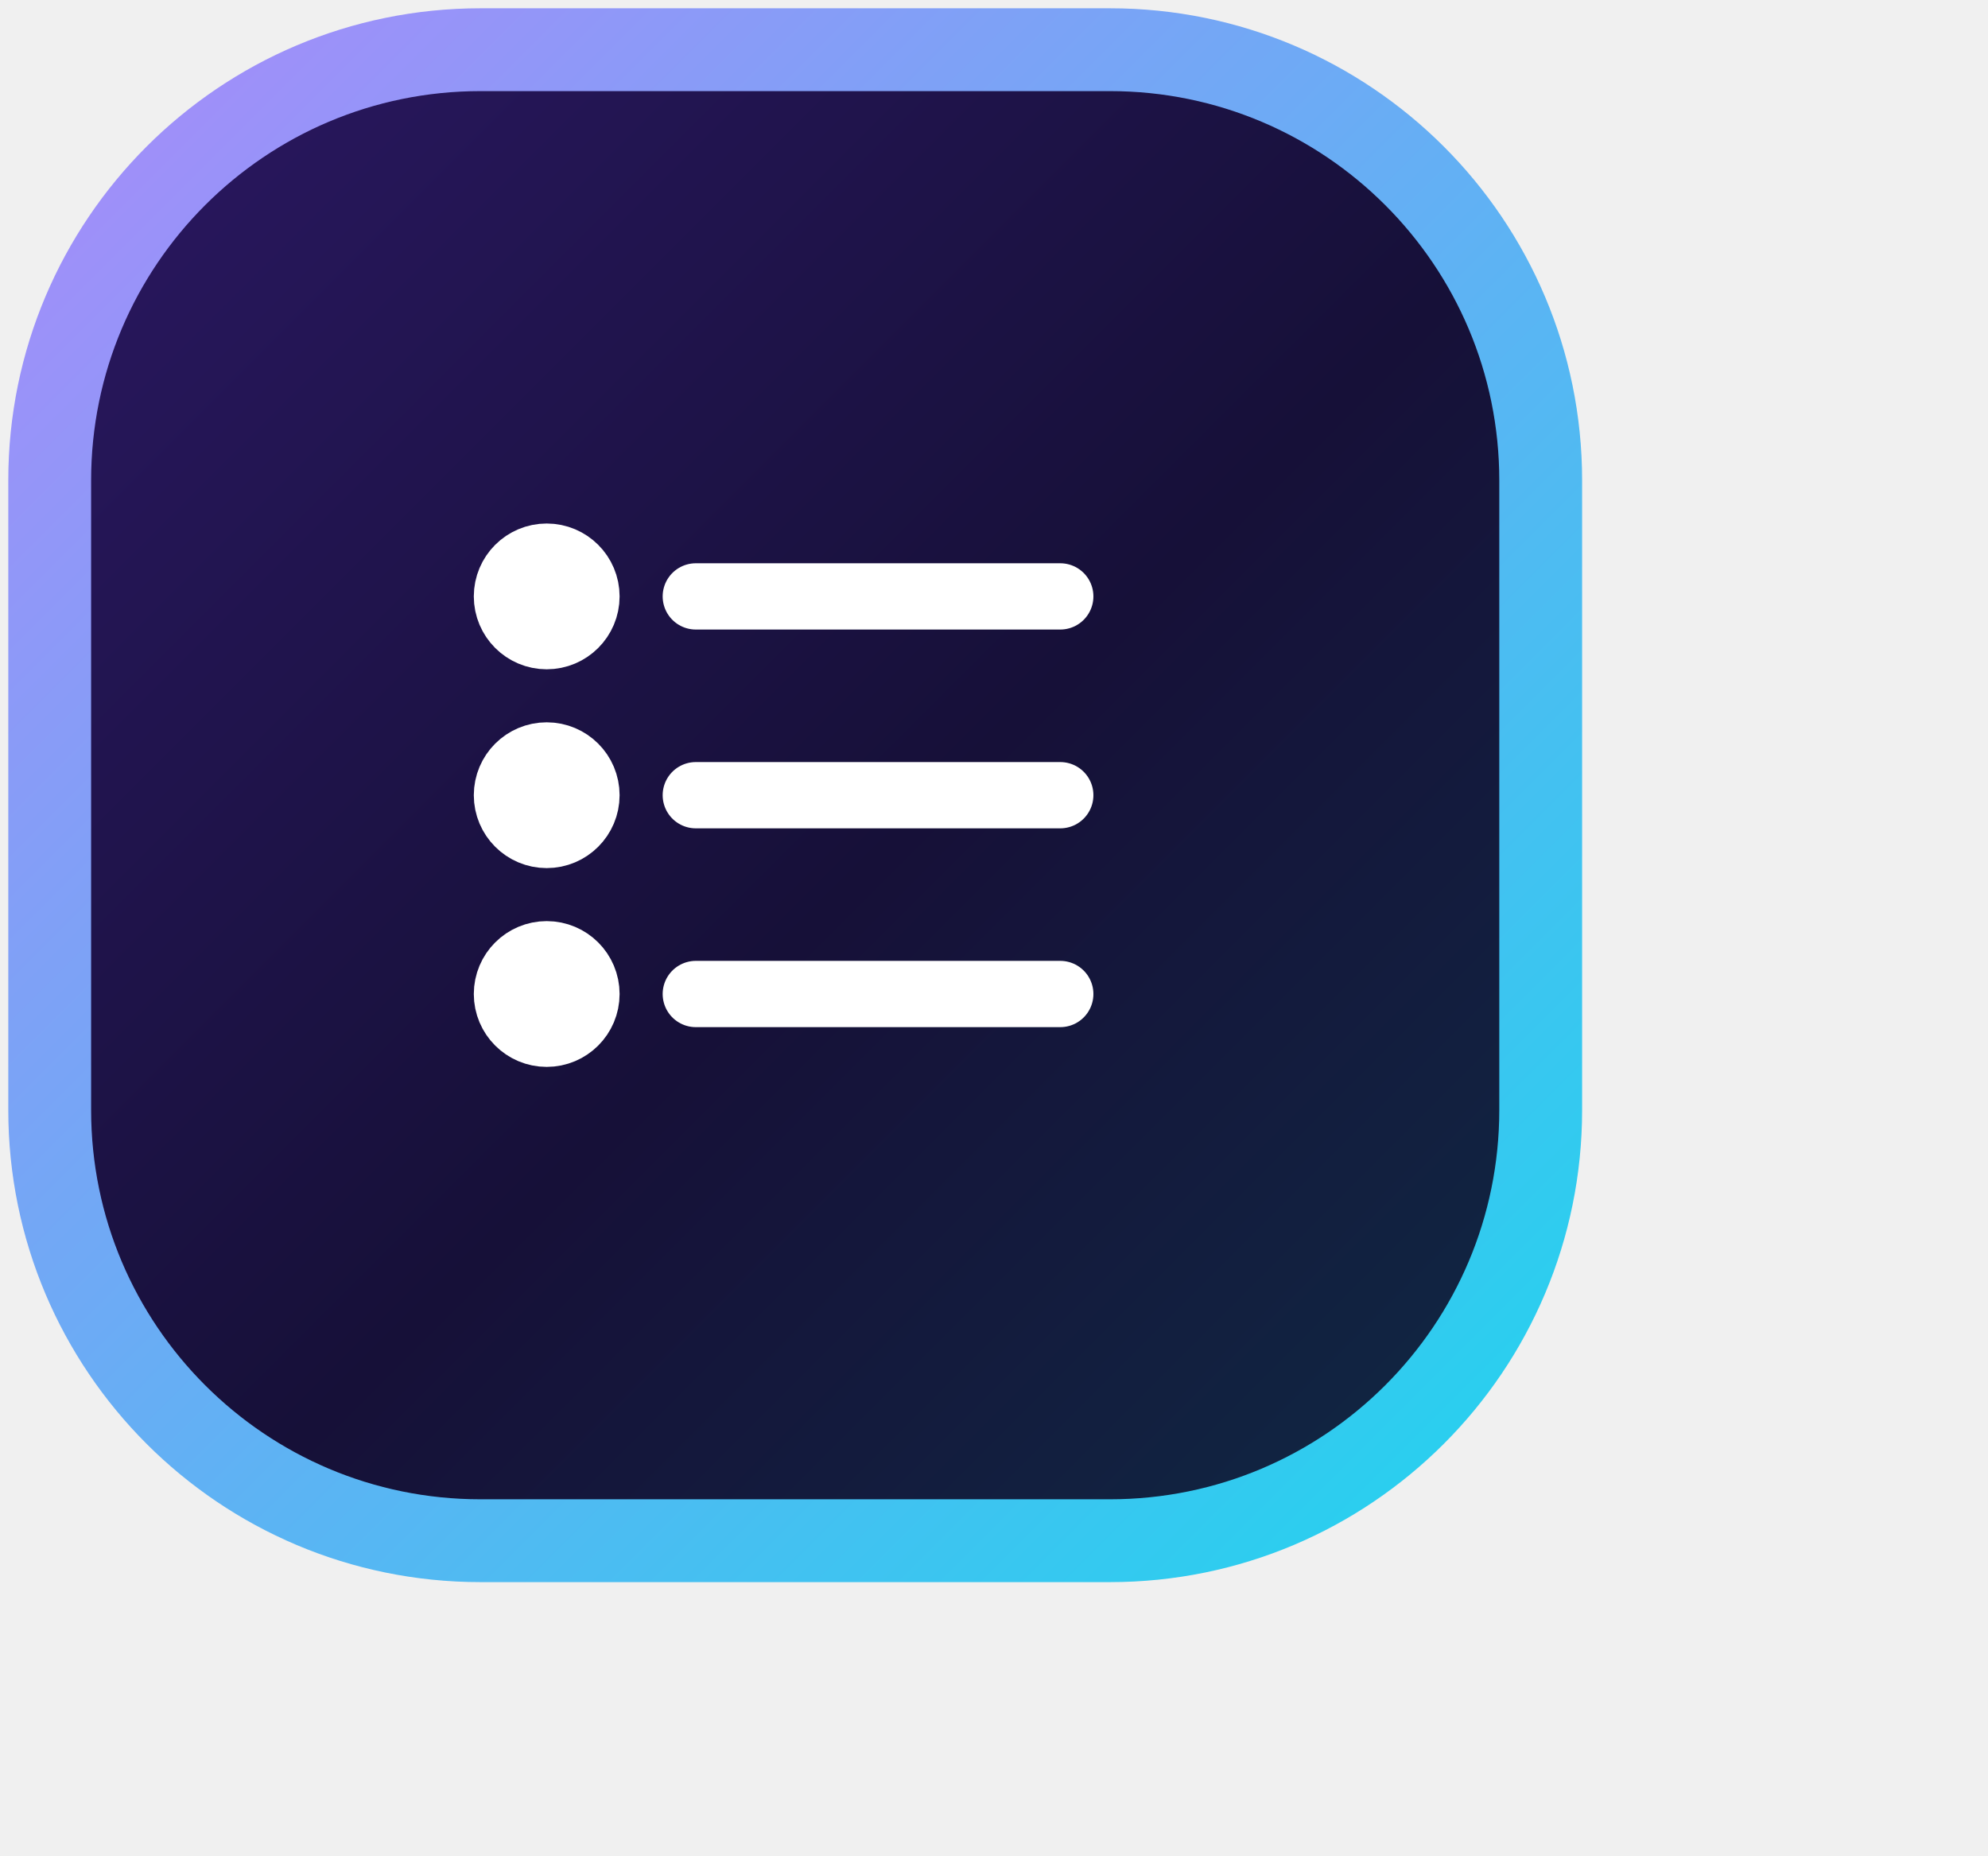
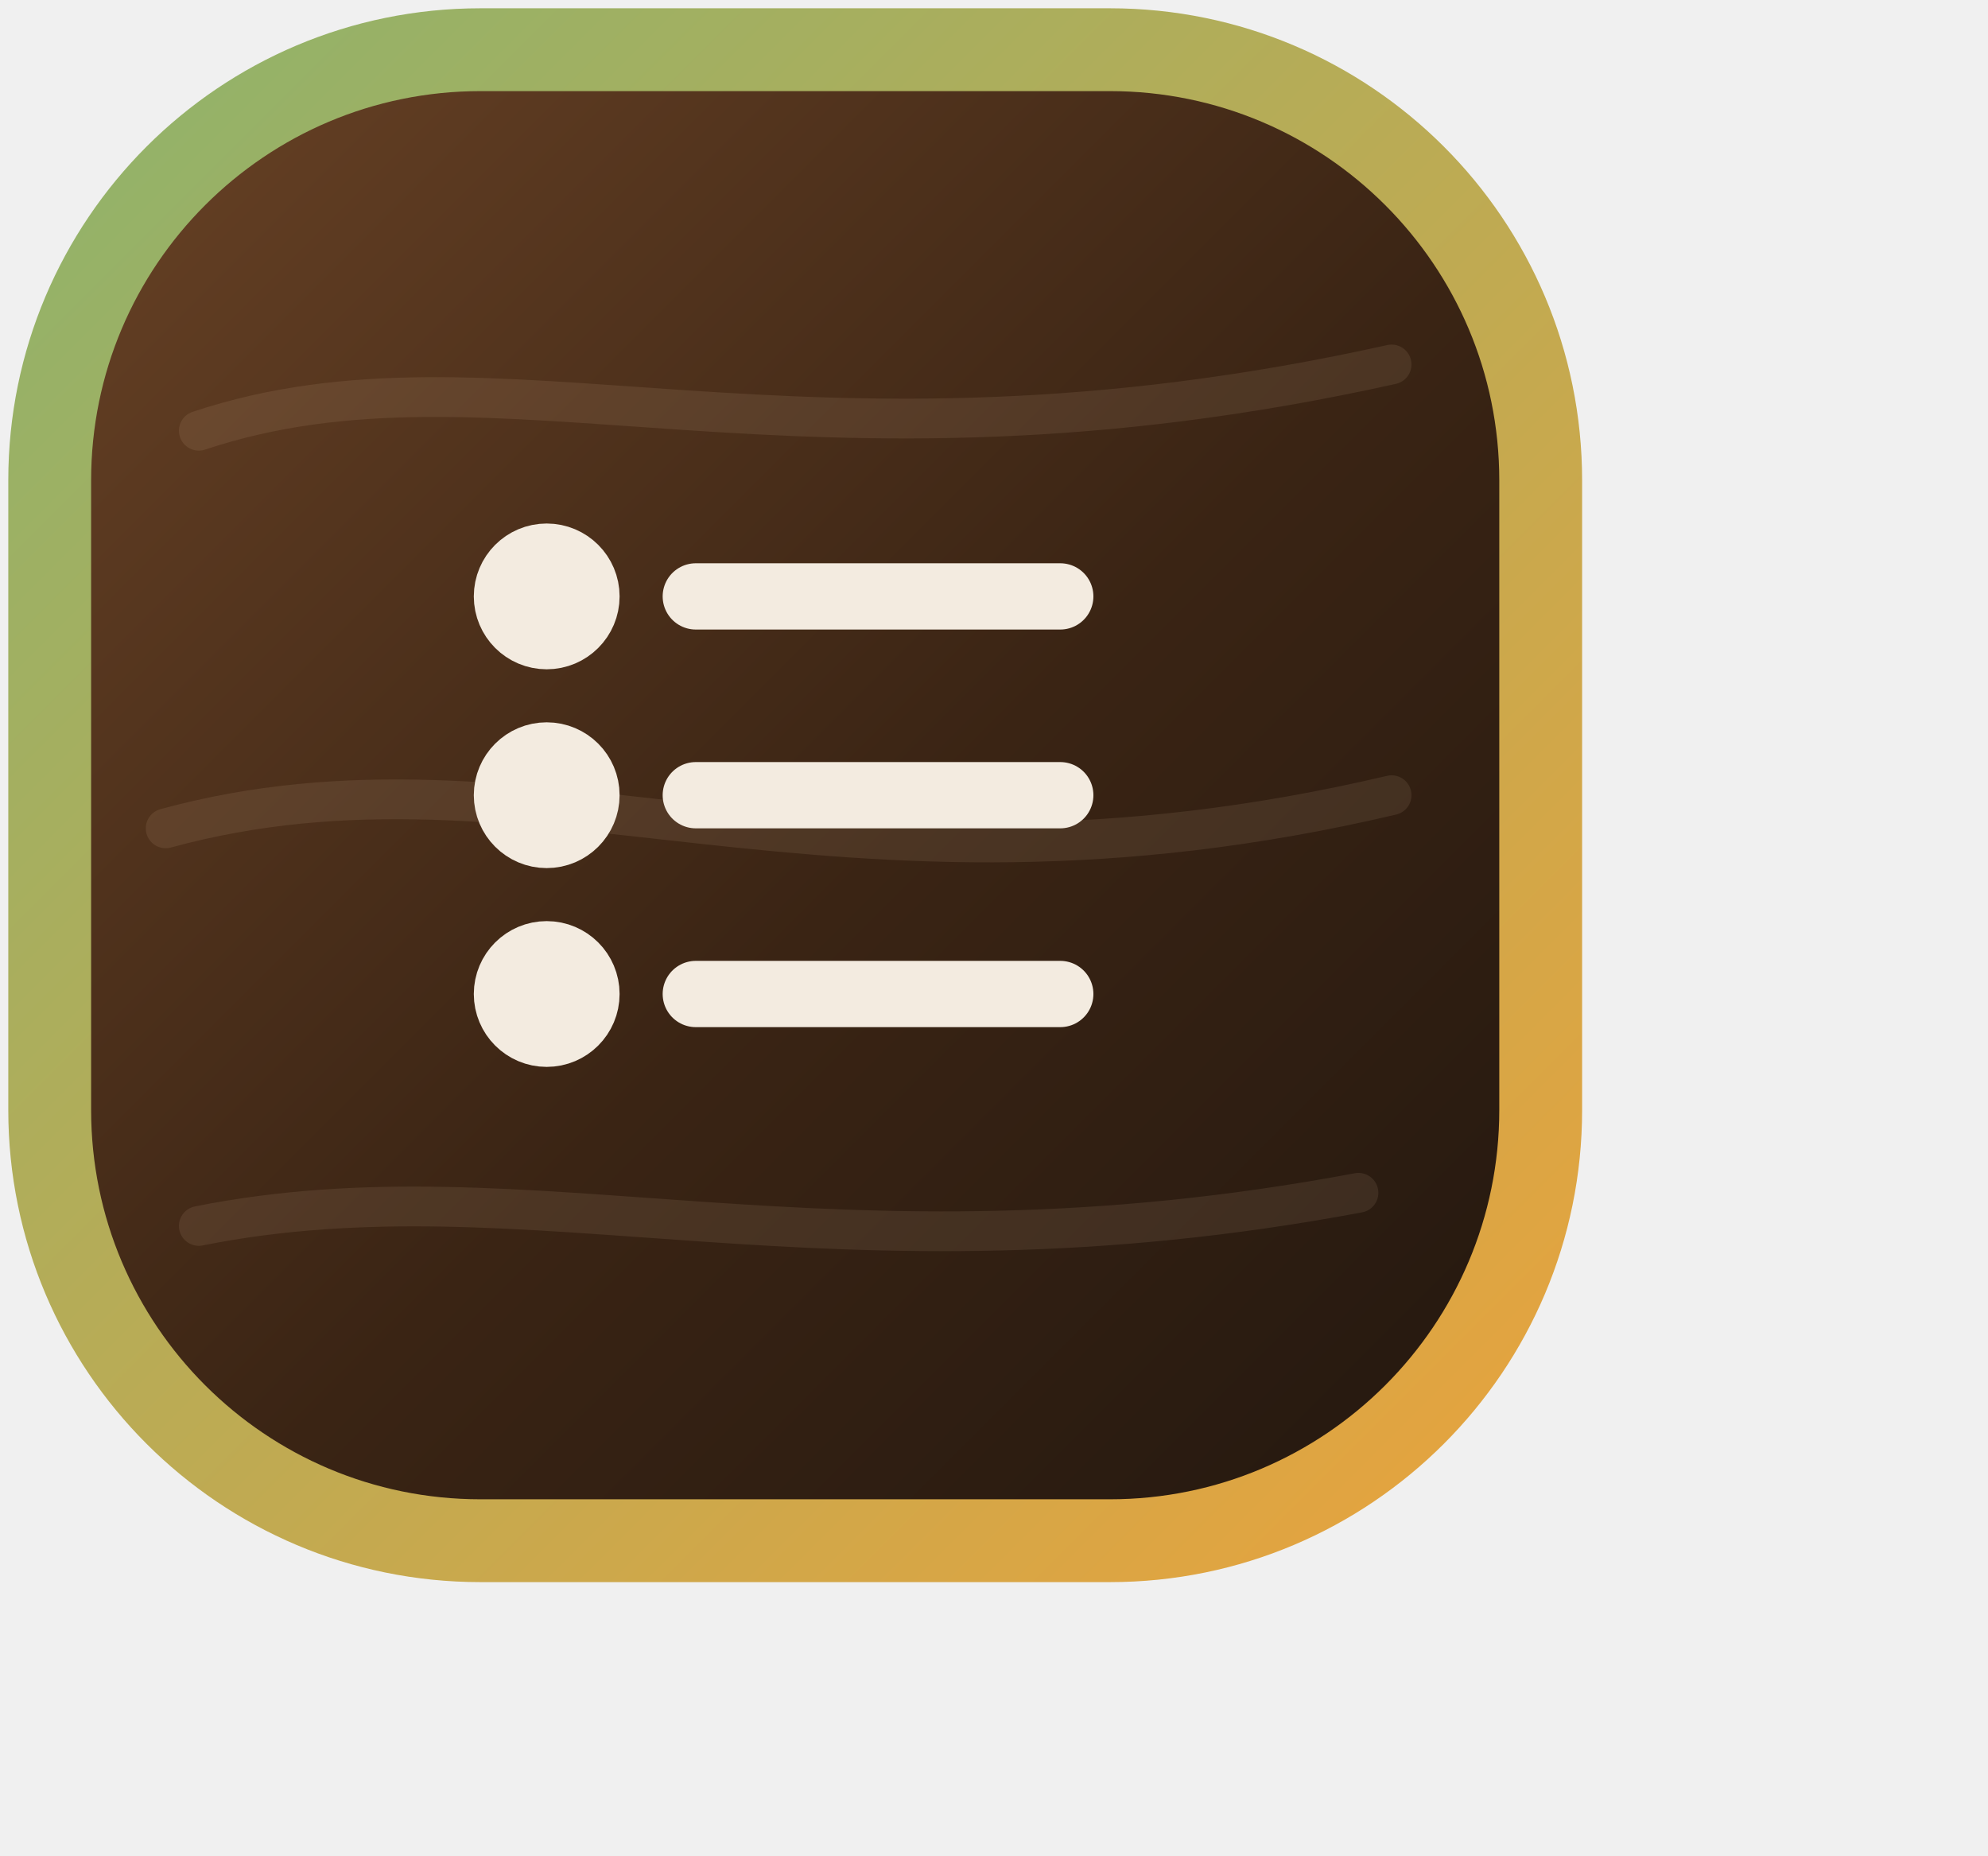
<svg xmlns="http://www.w3.org/2000/svg" width="60" height="56" viewBox="0 0 60 56" aria-hidden="true">
  <defs>
    <linearGradient id="tile" x1="0" y1="0" x2="1" y2="1">
-       <stop offset="0" stop-color="#2B1863" />
-       <stop offset="0.55" stop-color="#161038" />
-       <stop offset="1" stop-color="#0F2A44" />
+       <stop offset="0" stop-color="#6A4326" />
+       <stop offset="0.55" stop-color="#3A2414" />
+       <stop offset="1" stop-color="#22170F" />
    </linearGradient>
    <linearGradient id="edge" x1="0" y1="0" x2="1" y2="1">
-       <stop offset="0" stop-color="#A78BFA" />
-       <stop offset="1" stop-color="#22D3EE" />
+       <stop offset="0" stop-color="#8FB36B" />
+       <stop offset="1" stop-color="#E8A33D" />
    </linearGradient>
  </defs>
  <rect x="1.5" y="1.5" width="45" height="45" rx="13" fill="url(#tile)" stroke="url(#edge)" stroke-width="2.5" />
-   <g transform="translate(12 12)" fill="none" stroke="#FFFFFF" stroke-width="2" stroke-linecap="round" stroke-linejoin="round">
+   <g fill="none" stroke="#FFE7C7" stroke-opacity=".09" stroke-width="1.2" stroke-linecap="round">
+     <path d="M6 13c9-3 18 2 36-2" />
+     <path d="M5 25c11-3 20 3 37-1" />
+     <path d="M6 37c10-2 19 2 35-1" />
+   </g>
+   <g transform="translate(12 12)" fill="none" stroke="#F3EBE0" stroke-width="2" stroke-linecap="round" stroke-linejoin="round">
    <path d="M9 6h11M9 12h11M9 18h11" />
-     <circle cx="4.5" cy="6" r="1.2" fill="#FFFFFF" />
-     <circle cx="4.5" cy="12" r="1.2" fill="#FFFFFF" />
-     <circle cx="4.5" cy="18" r="1.2" fill="#FFFFFF" />
+     <circle cx="4.5" cy="6" r="1.2" fill="#F3EBE0" />
+     <circle cx="4.5" cy="12" r="1.2" fill="#F3EBE0" />
+     <circle cx="4.5" cy="18" r="1.2" fill="#F3EBE0" />
  </g>
</svg>
